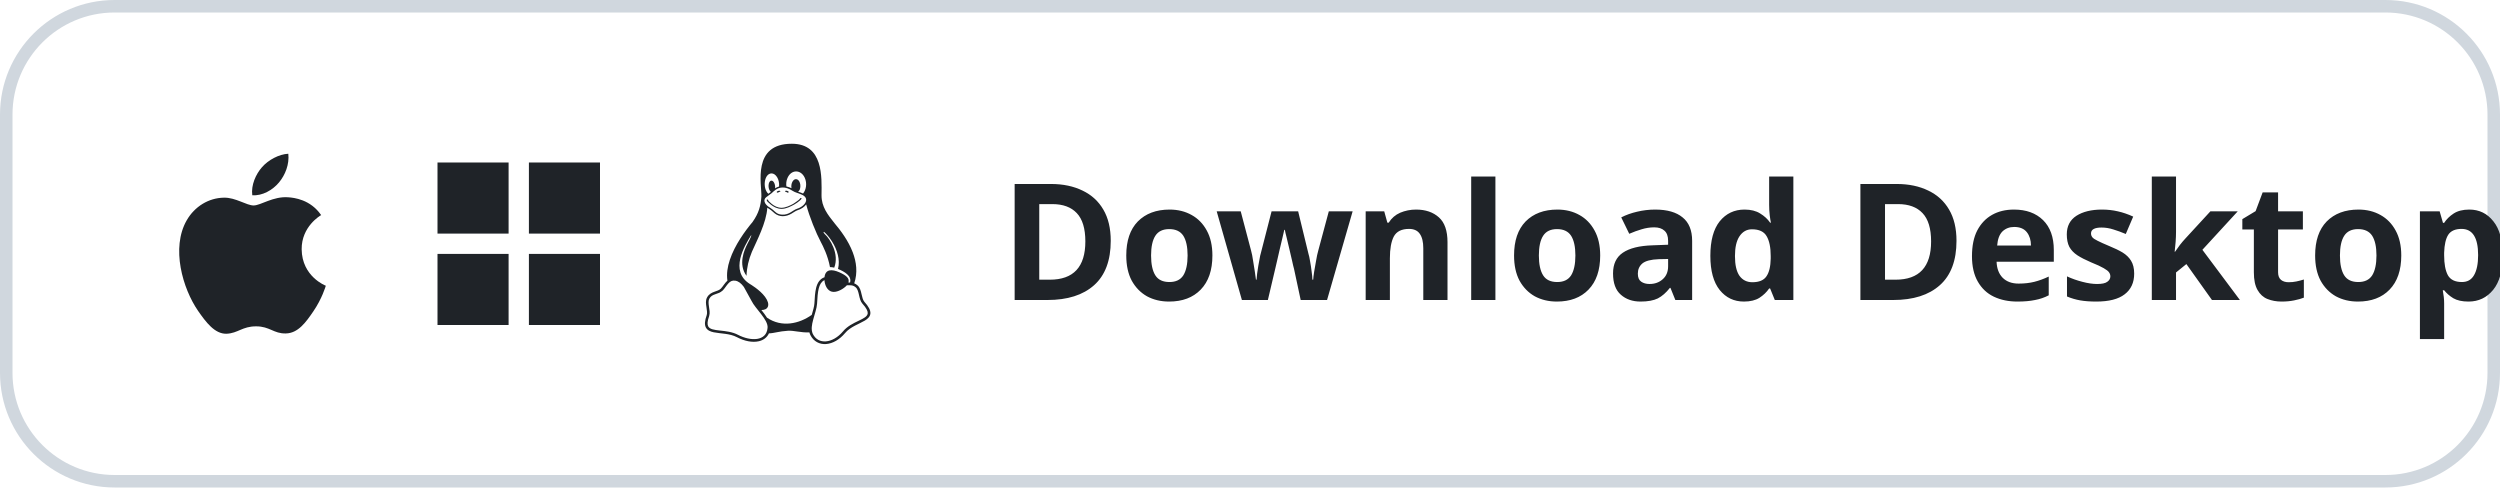
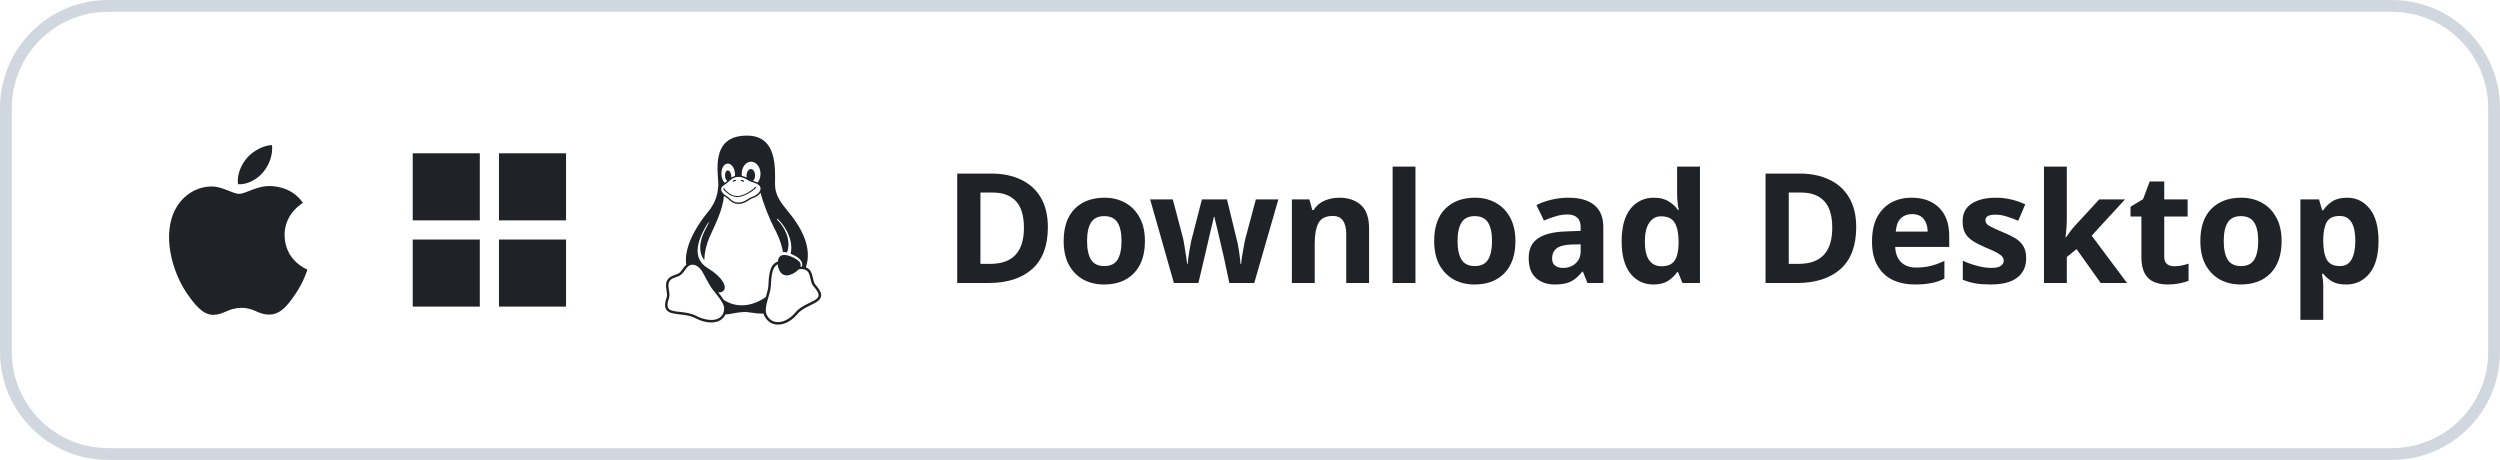
- <svg xmlns="http://www.w3.org/2000/svg" width="200" height="39" viewBox="0 0 200 39" role="img" aria-labelledby="t">
-   <rect x=".5" y=".5" width="199" height="38" rx="8.67" fill="none" stroke="#d0d7de" />
+ <svg xmlns="http://www.w3.org/2000/svg" width="212" height="39" viewBox="0 0 212 39" role="img" aria-labelledby="t">
+   <rect x=".5" y=".5" width="211" height="38" rx="8.67" fill="none" stroke="#d0d7de" />
  <g fill="#1f2328">
    <path transform="translate(13 12.3) scale(.6)" d="M12.152 6.896c-.948 0-2.415-1.078-3.96-1.04-2.04.027-3.91 1.183-4.961 3.014-2.117 3.675-.546 9.103 1.519 12.09 1.013 1.454 2.208 3.09 3.792 3.039 1.52-.065 2.09-.987 3.935-.987 1.831 0 2.35.987 3.96.948 1.637-.026 2.676-1.48 3.676-2.948 1.156-1.688 1.636-3.325 1.662-3.415-.039-.013-3.182-1.221-3.22-4.857-.026-3.04 2.48-4.494 2.597-4.559-1.429-2.09-3.623-2.324-4.39-2.376-2-.156-3.675 1.09-4.61 1.09zM15.53 3.83c.843-1.012 1.4-2.427 1.245-3.83-1.207.052-2.662.805-3.532 1.818-.78.896-1.454 2.338-1.273 3.714 1.338.104 2.715-.688 3.559-1.701" />
    <path transform="translate(35 13) scale(.8125)" d="M0 0h7v7H0zM9 0h7v7H9zM0 9h7v7H0zM9 9h7v7H9z" />
    <path transform="translate(56 11.5) scale(.0313)" d="M220.8 123.3c1 .5 1.8 1.7 3 1.7 1.1 0 2.8-.4 2.9-1.5.2-1.4-1.9-2.3-3.2-2.9-1.7-.7-3.9-1-5.5-.1-.4.2-.8.7-.6 1.1.3 1.3 2.3 1.1 3.4 1.7zm-21.9 1.7c1.2 0 2-1.2 3-1.7 1.1-.6 3.1-.4 3.5-1.6.2-.4-.2-.9-.6-1.1-1.6-.9-3.8-.6-5.5.1-1.3.6-3.4 1.5-3.2 2.9.1 1 1.8 1.5 2.8 1.4zM420 403.8c-3.6-4-5.3-11.6-7.2-19.7-1.8-8.1-3.9-16.8-10.5-22.4-1.3-1.1-2.6-2.1-4-2.9-1.3-.8-2.7-1.5-4.1-2 9.2-27.3 5.6-54.5-3.7-79.1-11.4-30.1-31.3-56.4-46.5-74.4-17.1-21.5-33.7-41.9-33.4-72C311.1 85.4 315.7.1 234.8 0 132.4-.2 158 103.4 156.9 135.2c-1.7 23.4-6.4 41.8-22.5 64.7-18.9 22.5-45.5 58.8-58.1 96.7-6 17.9-8.8 36.1-6.2 53.3-6.5 5.8-11.4 14.7-16.6 20.2-4.2 4.3-10.3 5.9-17 8.3s-14 6-18.5 14.5c-2.1 3.9-2.8 8.1-2.8 12.4 0 3.9.6 7.9 1.2 11.8 1.2 8.1 2.5 15.7.8 20.8-5.2 14.4-5.9 24.4-2.2 31.7 3.8 7.3 11.4 10.5 20.1 12.3 17.3 3.6 40.8 2.7 59.3 12.5 19.8 10.4 39.9 14.1 55.9 10.4 11.6-2.6 21.1-9.6 25.9-20.2 12.5-.1 26.3-5.4 48.3-6.6 14.9-1.2 33.6 5.3 55.1 4.1.6 2.3 1.4 4.6 2.5 6.7v.1c8.3 16.7 23.8 24.3 40.3 23 16.6-1.3 34.1-11 48.3-27.9 13.6-16.4 36-23.2 50.9-32.2 7.4-4.5 13.4-10.1 13.9-18.3.4-8.2-4.4-17.3-15.5-29.7zM223.7 87.3c9.8-22.2 34.2-21.8 44-.4 6.5 14.2 3.6 30.9-4.3 40.4-1.6-.8-5.9-2.6-12.6-4.9 1.1-1.2 3.1-2.7 3.9-4.6 4.8-11.8-.2-27-9.1-27.3-7.3-.5-13.9 10.8-11.8 23-4.1-2-9.4-3.5-13-4.4-1-6.9-.3-14.6 2.9-21.8zM183 75.8c10.1 0 20.8 14.2 19.1 33.5-3.5 1-7.1 2.5-10.2 4.6 1.2-8.9-3.3-20.1-9.6-19.6-8.4.7-9.8 21.2-1.8 28.1 1 .8 1.9-.2-5.9 5.5-15.6-14.6-10.5-52.1 8.4-52.1zm-13.6 60.7c6.2-4.6 13.6-10 14.1-10.5 4.7-4.4 13.5-14.2 27.9-14.2 7.1 0 15.6 2.3 25.9 8.9 6.3 4.1 11.3 4.4 22.6 9.3 8.4 3.5 13.7 9.7 10.5 18.2-2.6 7.1-11 14.4-22.7 18.1-11.1 3.6-19.8 16-38.2 14.9-3.9-.2-7-1-9.6-2.1-8-3.5-12.2-10.4-20-15-8.6-4.8-13.2-10.4-14.7-15.3-1.4-4.9 0-9 4.2-12.3zm3.3 334c-2.7 35.1-43.9 34.4-75.3 18-29.9-15.8-68.6-6.5-76.5-21.9-2.4-4.7-2.4-12.7 2.6-26.4v-.2c2.4-7.6.6-16-.6-23.9-1.2-7.8-1.8-15 .9-20 3.5-6.7 8.5-9.1 14.8-11.3 10.3-3.7 11.8-3.4 19.6-9.9 5.5-5.7 9.5-12.9 14.3-18 5.1-5.5 10-8.1 17.7-6.9 8.1 1.2 15.1 6.8 21.9 16l19.6 35.6c9.5 19.9 43.1 48.4 41 68.9zm-1.4-25.9c-4.1-6.6-9.6-13.6-14.4-19.6 7.1 0 14.2-2.2 16.7-8.9 2.3-6.2 0-14.9-7.4-24.9-13.5-18.2-38.3-32.5-38.3-32.5-13.5-8.4-21.1-18.7-24.6-29.9s-3-23.3-.3-35.2c5.2-22.9 18.6-45.2 27.2-59.2 2.3-1.7.8 3.2-8.7 20.8-8.5 16.1-24.4 53.3-2.6 82.4.6-20.7 5.5-41.8 13.8-61.5 12-27.4 37.3-74.9 39.3-112.7 1.1.8 4.6 3.2 6.2 4.1 4.6 2.7 8.1 6.7 12.6 10.3 12.4 10 28.5 9.2 42.4 1.2 6.2-3.5 11.2-7.5 15.9-9 9.9-3.1 17.8-8.6 22.3-15 7.7 30.4 25.7 74.3 37.2 95.7 6.1 11.4 18.3 35.5 23.6 64.6 3.3-.1 7 .4 10.9 1.4 13.8-35.7-11.7-74.2-23.3-84.9-4.7-4.6-4.9-6.6-2.6-6.5 12.6 11.2 29.2 33.7 35.2 59 2.8 11.6 3.3 23.7.4 35.7 16.4 6.8 35.9 17.9 30.7 34.8-2.2-.1-3.2 0-4.2 0 3.2-10.1-3.9-17.6-22.8-26.1-19.6-8.6-36-8.6-38.3 12.5-12.1 4.2-18.3 14.7-21.4 27.3-2.8 11.2-3.6 24.7-4.4 39.9-.5 7.7-3.6 18-6.8 29-32.1 22.9-76.7 32.9-114.3 7.2zm257.4-11.5c-.9 16.8-41.2 19.9-63.2 46.5-13.2 15.7-29.4 24.4-43.6 25.5s-26.5-4.8-33.7-19.3c-4.7-11.1-2.4-23.1 1.1-36.3 3.7-14.2 9.2-28.8 9.9-40.6.8-15.2 1.7-28.5 4.2-38.7 2.6-10.3 6.6-17.2 13.7-21.1.3-.2.7-.3 1-.5.8 13.2 7.3 26.6 18.8 29.5 12.6 3.3 30.7-7.5 38.4-16.3 9-.3 15.7-.9 22.6 5.1 9.9 8.5 7.1 30.3 17.1 41.6 10.6 11.6 14 19.5 13.7 24.6zM173.3 148.7c2 1.9 4.7 4.5 8 7.1 6.6 5.2 15.8 10.6 27.3 10.6 11.6 0 22.5-5.9 31.8-10.8 4.9-2.6 10.9-7 14.8-10.4s5.9-6.3 3.1-6.6-2.6 2.6-6 5.1c-4.4 3.2-9.7 7.4-13.9 9.8-7.4 4.2-19.5 10.2-29.9 10.2s-18.7-4.8-24.9-9.7c-3.1-2.5-5.7-5-7.7-6.9-1.5-1.4-1.9-4.6-4.3-4.9-1.4-.1-1.8 3.7 1.7 6.5z" />
  </g>
-   <text x="80" y="24" fill="#1f2328" font-family="-apple-system, BlinkMacSystemFont, 'Segoe UI', 'Noto Sans', Helvetica, Arial, sans-serif" font-size="13" font-weight="600" letter-spacing="-.1">Download Desktop</text>
+   <text x="80" y="24" fill="#1f2328" font-family="-apple-system, BlinkMacSystemFont, 'Segoe UI', 'Noto Sans', Helvetica, Arial, sans-serif" font-size="13" font-weight="600" textLength="117" lengthAdjust="spacingAndGlyphs">Download Desktop</text>
</svg>
